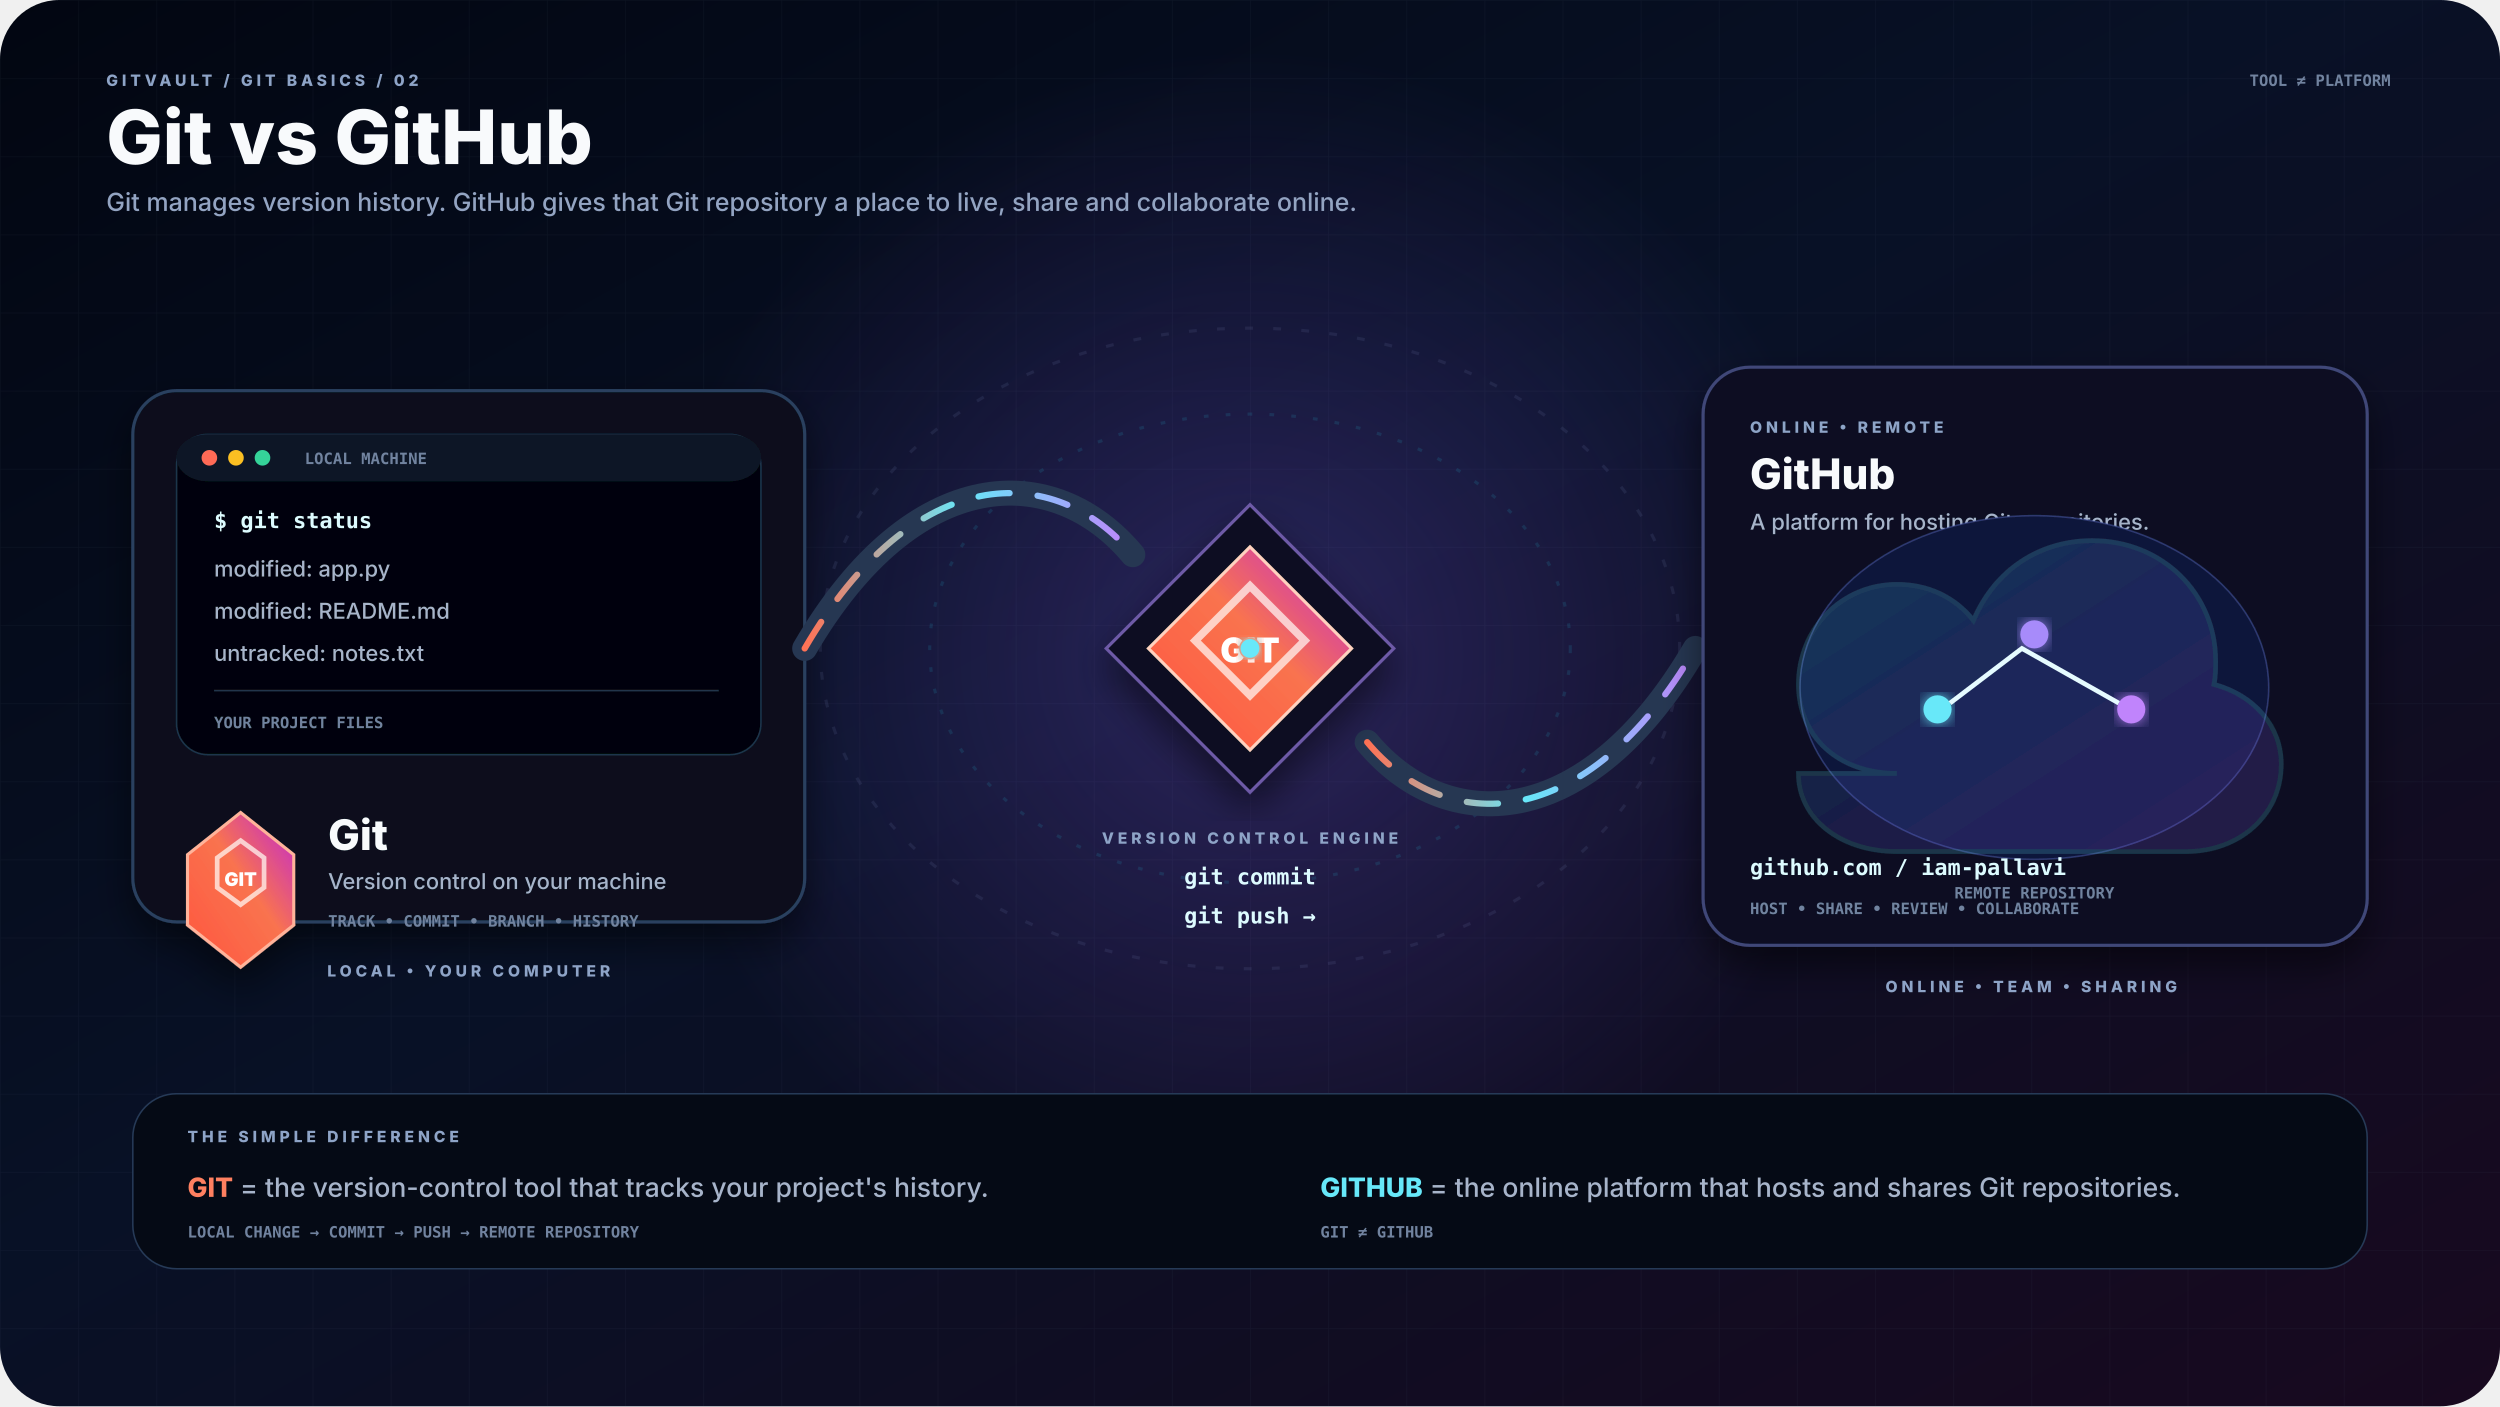
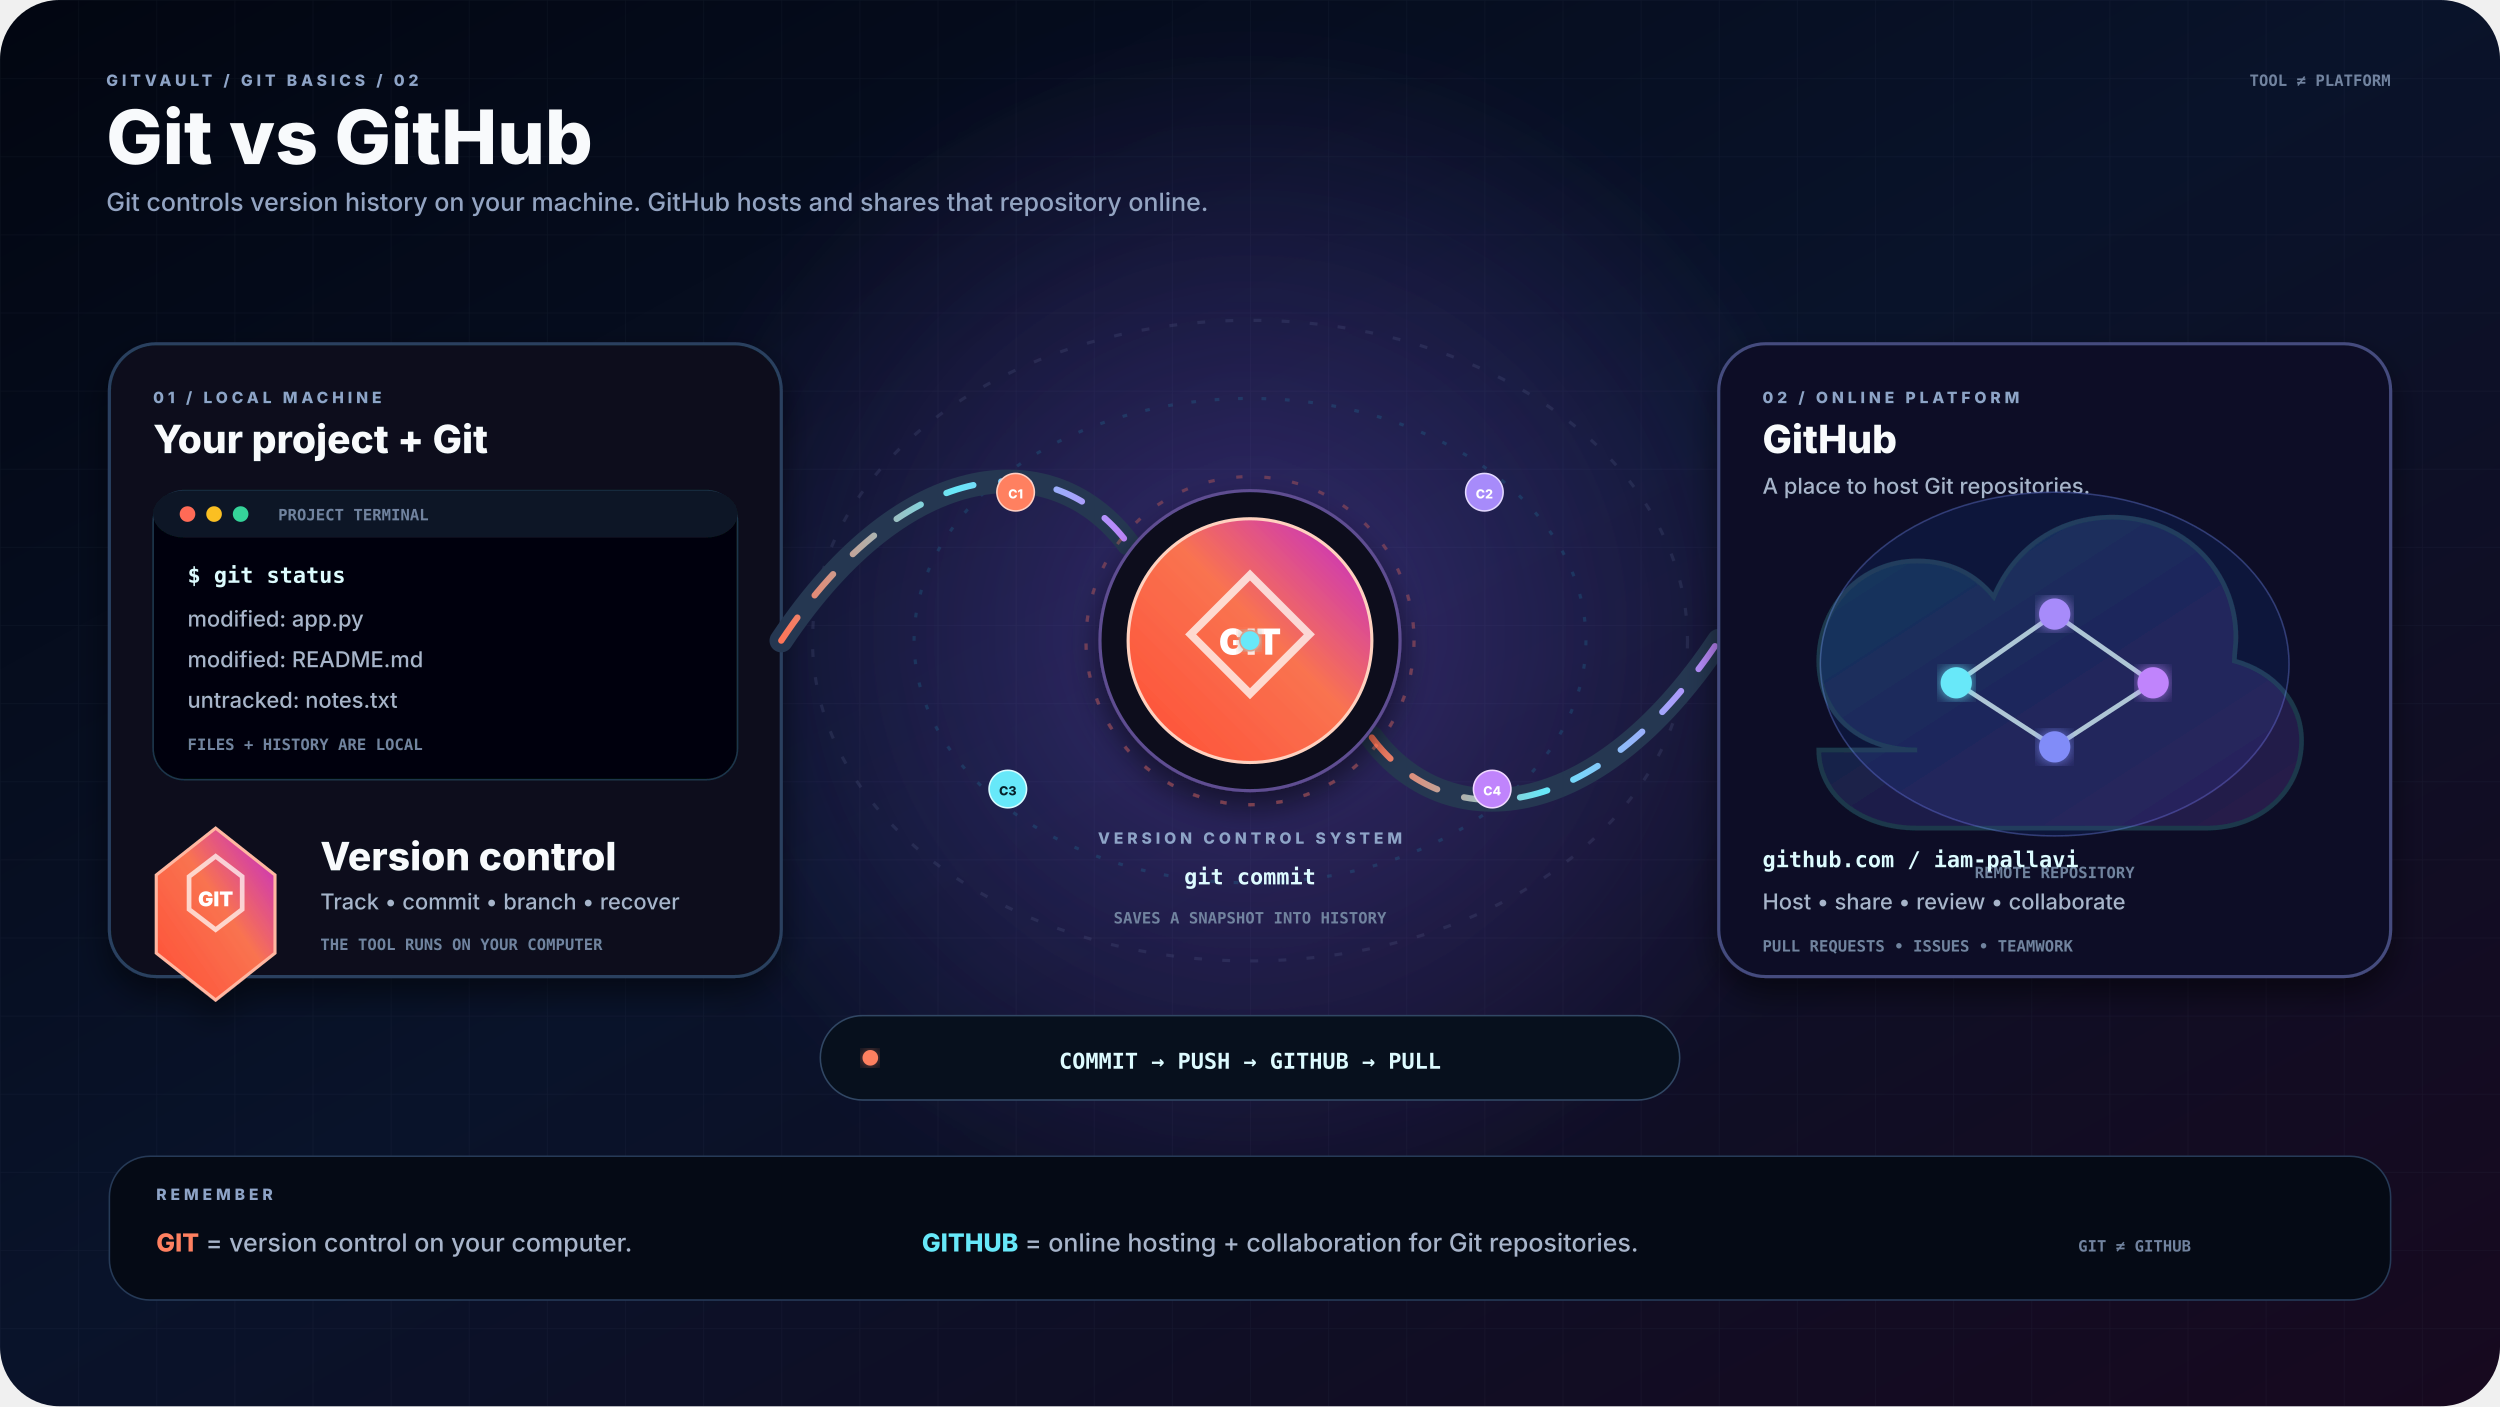
<svg xmlns="http://www.w3.org/2000/svg" width="1600" height="900" viewBox="0 0 1600 900">
  <defs>
    <linearGradient id="bg" x1="0" y1="0" x2="1" y2="1">
      <stop stop-color="#020611" />
-       <stop offset=".45" stop-color="#081126" />
-       <stop offset="1" stop-color="#18091F" />
+       <stop offset=".48" stop-color="#09132A" />
+       <stop offset="1" stop-color="#17091F" />
    </linearGradient>
    <linearGradient id="git" x1="0" y1="1" x2="1" y2="0">
-       <stop stop-color="#FF553D" />
-       <stop offset=".55" stop-color="#F9734F" />
+       <stop stop-color="#FF4D35" />
+       <stop offset=".55" stop-color="#F97350" />
      <stop offset="1" stop-color="#C026D3" />
    </linearGradient>
-     <linearGradient id="gh" x1="0" y1="0" x2="1" y2="1">
+     <linearGradient id="blue" x1="0" y1="0" x2="1" y2="1">
      <stop stop-color="#22D3EE" />
      <stop offset=".5" stop-color="#6366F1" />
      <stop offset="1" stop-color="#A855F7" />
    </linearGradient>
-     <linearGradient id="link" x1="0" x2="1">
-       <stop stop-color="#FF7255" />
-       <stop offset=".48" stop-color="#67E8F9" />
+     <linearGradient id="wire" x1="0" x2="1">
+       <stop stop-color="#FF7558" />
+       <stop offset=".5" stop-color="#67E8F9" />
      <stop offset="1" stop-color="#C084FC" />
    </linearGradient>
    <radialGradient id="halo">
-       <stop stop-color="#8B5CF6" stop-opacity=".26" />
+       <stop stop-color="#8B5CF6" stop-opacity=".34" />
      <stop offset="1" stop-color="#8B5CF6" stop-opacity="0" />
    </radialGradient>
    <filter id="glow">
      <feGaussianBlur stdDeviation="5" result="b" />
      <feMerge>
        <feMergeNode in="b" />
        <feMergeNode in="SourceGraphic" />
      </feMerge>
    </filter>
+     <filter id="soft">
+       <feGaussianBlur stdDeviation="24" />
+     </filter>
    <filter id="shadow">
-       <feGaussianBlur in="SourceAlpha" stdDeviation="12" />
-       <feOffset dy="12" />
+       <feGaussianBlur in="SourceAlpha" stdDeviation="10" />
+       <feOffset dy="10" />
      <feComponentTransfer>
        <feFuncA type="linear" slope=".5" />
      </feComponentTransfer>
      <feMerge>
        <feMergeNode />
        <feMergeNode in="SourceGraphic" />
      </feMerge>
    </filter>
    <pattern id="grid" width="50" height="50" patternUnits="userSpaceOnUse">
-       <path d="M50 0H0V50" fill="none" stroke="#9FB2D7" stroke-opacity=".045" />
+       <path d="M50 0H0V50" fill="none" stroke="#A8B7D8" stroke-opacity=".045" />
    </pattern>
    <style>
-     .title{font:800 48px Inter,Segoe UI,sans-serif;fill:#F8FAFC}.sub{font:500 16px Inter,Segoe UI,sans-serif;fill:#93A4C2}.label{font:800 10px Inter,Segoe UI,sans-serif;fill:#8EA4C7;letter-spacing:2.5px}.head{font:800 27px Inter,Segoe UI,sans-serif;fill:#F8FAFC}.body{font:500 14px Inter,Segoe UI,sans-serif;fill:#A7B4CA}.code{font:650 14px ui-monospace,Consolas,monospace;fill:#DDFBFF}.tiny{font:700 10px ui-monospace,Consolas,monospace;fill:#71839F}
+    .title{font:800 48px Inter,Segoe UI,sans-serif;fill:#F8FAFC}.sub{font:500 16px Inter,Segoe UI,sans-serif;fill:#93A4C2}.label{font:800 10px Inter,Segoe UI,sans-serif;fill:#8EA4C7;letter-spacing:2.5px}.head{font:800 25px Inter,Segoe UI,sans-serif;fill:#F8FAFC}.body{font:500 14px Inter,Segoe UI,sans-serif;fill:#A7B4CA}.code{font:650 14px ui-monospace,Consolas,monospace;fill:#DDFBFF}.tiny{font:700 10px ui-monospace,Consolas,monospace;fill:#71839F}
  </style>
  </defs>
  <rect width="1600" height="900" rx="38" fill="url(#bg)" />
  <rect width="1600" height="900" rx="38" fill="url(#grid)" />
-   <circle cx="800" cy="420" r="390" fill="url(#halo)">
-     <animate attributeName="r" values="330;430;330" dur="8s" repeatCount="indefinite" />
+   <circle cx="800" cy="405" r="390" fill="url(#halo)" filter="url(#soft)">
+     <animate attributeName="r" values="310;430;310" dur="7s" repeatCount="indefinite" />
  </circle>
  <text x="68" y="55" class="label">GITVAULT / GIT BASICS / 02</text>
  <text x="68" y="105" class="title">Git vs GitHub</text>
-   <text x="68" y="135" class="sub">Git manages version history. GitHub gives that Git repository a place to live, share and collaborate online.</text>
-   <g transform="translate(85 250)" filter="url(#shadow)">
-     <rect x="0" y="0" width="430" height="340" rx="28" fill="#07101D" stroke="#29415F" stroke-width="2" />
-     <rect x="28" y="28" width="374" height="205" rx="20" fill="#02050B" stroke="#1E344C" />
-     <rect x="28" y="28" width="374" height="30" rx="20" fill="#0C1727" />
-     <circle cx="49" cy="43" r="5" fill="#FF6B57" />
-     <circle cx="66" cy="43" r="5" fill="#FBBF24" />
-     <circle cx="83" cy="43" r="5" fill="#34D399" />
-     <text x="110" y="47" class="tiny">LOCAL MACHINE</text>
-     <text x="52" y="88" class="code">$ git status</text>
-     <text x="52" y="119" class="body">modified:  app.py</text>
-     <text x="52" y="146" class="body">modified:  README.md</text>
-     <text x="52" y="173" class="body">untracked: notes.txt</text>
-     <path d="M52 192H375" stroke="#20354C" />
-     <text x="52" y="216" class="tiny">YOUR PROJECT FILES</text>
-     <g transform="translate(35 270)">
-       <path d="M0 27L34 0L68 27V72L34 99L0 72Z" fill="url(#git)" stroke="#FFB39A" stroke-width="2" />
-       <path d="M34 18L49 29V48L34 59L19 48V29Z" fill="none" stroke="#FFF5F0" stroke-width="3" opacity=".75" />
-       <text x="34" y="47" text-anchor="middle" style="font:900 12px Inter,Segoe UI,sans-serif;fill:#fff">GIT</text>
+   <text x="68" y="135" class="sub">Git controls version history on your machine. GitHub hosts and shares that repository online.</text>
+   <g transform="translate(70 220)" filter="url(#shadow)">
+     <rect width="430" height="405" rx="30" fill="#07101D" stroke="#29415F" stroke-width="2" />
+     <text x="28" y="38" class="label">01 / LOCAL MACHINE</text>
+     <text x="28" y="70" class="head">Your project + Git</text>
+     <rect x="28" y="94" width="374" height="185" rx="20" fill="#02050B" stroke="#1F354C" />
+     <rect x="28" y="94" width="374" height="30" rx="20" fill="#0C1727" />
+     <circle cx="50" cy="109" r="5" fill="#FF6B57" />
+     <circle cx="67" cy="109" r="5" fill="#FBBF24" />
+     <circle cx="84" cy="109" r="5" fill="#34D399" />
+     <text x="108" y="113" class="tiny">PROJECT TERMINAL</text>
+     <text x="50" y="153" class="code">$ git status</text>
+     <text x="50" y="181" class="body">modified:  app.py</text>
+     <text x="50" y="207" class="body">modified:  README.md</text>
+     <text x="50" y="233" class="body">untracked: notes.txt</text>
+     <text x="50" y="260" class="tiny">FILES + HISTORY ARE LOCAL</text>
+     <g transform="translate(30 310)">
+       <path d="M0 30L38 0L76 30V80L38 110L0 80Z" fill="url(#git)" stroke="#FFB7A1" stroke-width="2" />
+       <path d="M38 18L55 31V52L38 65L21 52V31Z" fill="none" stroke="#FFF8F5" stroke-width="3" opacity=".75" />
+       <text x="38" y="50" text-anchor="middle" style="font:900 13px Inter,Segoe UI,sans-serif;fill:#fff">GIT</text>
    </g>
-     <text x="125" y="294" class="head">Git</text>
-     <text x="125" y="319" class="body">Version control on your machine</text>
-     <text x="125" y="343" class="tiny">TRACK • COMMIT • BRANCH • HISTORY</text>
+     <text x="135" y="337" class="head">Version control</text>
+     <text x="135" y="362" class="body">Track • commit • branch • recover</text>
+     <text x="135" y="388" class="tiny">THE TOOL RUNS ON YOUR COMPUTER</text>
  </g>
-   <text x="300" y="625" text-anchor="middle" class="label">LOCAL • YOUR COMPUTER</text>
-   <g transform="translate(800 415)">
-     <ellipse rx="275" ry="205" fill="none" stroke="#6B78A8" stroke-opacity=".15" stroke-width="2" stroke-dasharray="5 13">
+   <g transform="translate(800 410)">
+     <ellipse rx="280" ry="205" fill="none" stroke="#7180AE" stroke-opacity=".16" stroke-width="2" stroke-dasharray="5 13">
      <animateTransform attributeName="transform" type="rotate" from="0" to="360" dur="20s" repeatCount="indefinite" />
    </ellipse>
-     <ellipse rx="205" ry="150" fill="none" stroke="#22D3EE" stroke-opacity=".12" stroke-width="2" stroke-dasharray="3 11">
+     <ellipse rx="215" ry="155" fill="none" stroke="#22D3EE" stroke-opacity=".14" stroke-width="2" stroke-dasharray="3 12">
      <animateTransform attributeName="transform" type="rotate" from="360" to="0" dur="13s" repeatCount="indefinite" />
    </ellipse>
-     <path d="M-285 0 C-215 -120 -125 -120 -75 -60" fill="none" stroke="#263752" stroke-width="16" stroke-linecap="round" />
-     <path d="M-285 0 C-215 -120 -125 -120 -75 -60" fill="none" stroke="url(#link)" stroke-width="4" stroke-linecap="round" stroke-dasharray="20 18">
-       <animate attributeName="stroke-dashoffset" from="0" to="-76" dur="1.6s" repeatCount="indefinite" />
+     <path d="M-300 0 C-220 -120 -125 -125 -78 -62" fill="none" stroke="#253751" stroke-width="15" stroke-linecap="round" />
+     <path d="M-300 0 C-220 -120 -125 -125 -78 -62" fill="none" stroke="url(#wire)" stroke-width="4" stroke-linecap="round" stroke-dasharray="18 18">
+       <animate attributeName="stroke-dashoffset" from="0" to="-72" dur="1.4s" repeatCount="indefinite" />
    </path>
-     <path d="M75 60 C125 120 215 120 285 0" fill="none" stroke="#263752" stroke-width="16" stroke-linecap="round" />
-     <path d="M75 60 C125 120 215 120 285 0" fill="none" stroke="url(#link)" stroke-width="4" stroke-linecap="round" stroke-dasharray="20 18">
-       <animate attributeName="stroke-dashoffset" from="0" to="-76" dur="1.6s" repeatCount="indefinite" />
+     <path d="M78 62 C125 125 220 120 300 0" fill="none" stroke="#253751" stroke-width="15" stroke-linecap="round" />
+     <path d="M78 62 C125 125 220 120 300 0" fill="none" stroke="url(#wire)" stroke-width="4" stroke-linecap="round" stroke-dasharray="18 18">
+       <animate attributeName="stroke-dashoffset" from="0" to="-72" dur="1.4s" repeatCount="indefinite" />
    </path>
+     <g>
+       <circle cx="-150" cy="-95" r="12" fill="#FF8060" stroke="#FFD0C4" />
+       <text x="-150" y="-91" text-anchor="middle" style="font:800 8px Inter;fill:#fff">C1</text>
+       <circle cx="150" cy="-95" r="12" fill="#A78BFA" stroke="#E4D9FF" />
+       <text x="150" y="-91" text-anchor="middle" style="font:800 8px Inter;fill:#fff">C2</text>
+       <circle cx="-155" cy="95" r="12" fill="#67E8F9" stroke="#D8FCFF" />
+       <text x="-155" y="99" text-anchor="middle" style="font:800 8px Inter;fill:#06202A">C3</text>
+       <circle cx="155" cy="95" r="12" fill="#C084FC" stroke="#F1D8FF" />
+       <text x="155" y="99" text-anchor="middle" style="font:800 8px Inter;fill:#fff">C4</text>
+       <animateTransform attributeName="transform" type="rotate" from="0 0 0" to="360 0 0" dur="16s" repeatCount="indefinite" />
+     </g>
    <g filter="url(#shadow)">
-       <path d="M0 -92L92 0L0 92L-92 0Z" fill="#0B1020" stroke="#6E5AA7" stroke-width="2" />
-       <path d="M0 -65L65 0L0 65L-65 0Z" fill="url(#git)" stroke="#FFD1BF" stroke-width="2" />
-       <path d="M-35 -5L0 -40L35 -5L0 30Z" fill="none" stroke="#FFF8F5" stroke-width="5" opacity=".72" />
-       <text x="0" y="9" text-anchor="middle" style="font:900 22px Inter,Segoe UI,sans-serif;fill:#fff">GIT</text>
+       <circle r="96" fill="#080E1D" stroke="#5F4D91" stroke-width="2" />
+       <circle r="78" fill="url(#git)" stroke="#FFD1BF" stroke-width="2" />
+       <path d="M-38 -4L0 -42L38 -4L0 34Z" fill="none" stroke="#FFF9F5" stroke-width="5" opacity=".78" />
+       <text y="9" text-anchor="middle" style="font:900 23px Inter,Segoe UI,sans-serif;fill:#fff">GIT</text>
+       <circle r="105" fill="none" stroke="#FF7757" stroke-opacity=".3" stroke-width="2" stroke-dasharray="4 14">
+         <animateTransform attributeName="transform" type="rotate" from="0" to="360" dur="9s" repeatCount="indefinite" />
+       </circle>
    </g>
-     <animateTransform attributeName="transform" type="rotate" from="0 0 0" to="360 0 0" dur="24s" repeatCount="indefinite" />
-     <text x="0" y="125" text-anchor="middle" class="label">VERSION CONTROL ENGINE</text>
-     <text x="0" y="151" text-anchor="middle" class="code">git commit</text>
-     <text x="0" y="176" text-anchor="middle" class="code">git push →</text>
-     <circle r="7" fill="#FF8A68" filter="url(#glow)">
-       <animateMotion dur="2.6s" repeatCount="indefinite" path="M-285 0 C-215 -120 -125 -120 -75 -60" />
+     <text x="0" y="130" text-anchor="middle" class="label">VERSION CONTROL SYSTEM</text>
+     <text x="0" y="156" text-anchor="middle" class="code">git commit</text>
+     <text x="0" y="181" text-anchor="middle" class="tiny">SAVES A SNAPSHOT INTO HISTORY</text>
+     <circle r="7" fill="#FF896B" filter="url(#glow)">
+       <animateMotion dur="2.5s" repeatCount="indefinite" path="M-300 0 C-220 -120 -125 -125 -78 -62" />
    </circle>
    <circle r="6" fill="#67E8F9" filter="url(#glow)">
-       <animateMotion dur="2.6s" begin="1.3s" repeatCount="indefinite" path="M75 60 C125 120 215 120 285 0" />
+       <animateMotion dur="2.5s" begin="1.25s" repeatCount="indefinite" path="M78 62 C125 125 220 120 300 0" />
    </circle>
  </g>
-   <g transform="translate(1090 235)" filter="url(#shadow)">
-     <rect width="425" height="370" rx="30" fill="#0B1024" stroke="#3F4778" stroke-width="2" />
-     <text x="30" y="42" class="label">ONLINE • REMOTE</text>
-     <text x="30" y="78" class="head">GitHub</text>
-     <text x="30" y="104" class="body">A platform for hosting Git repositories.</text>
-     <g transform="translate(212 205)">
-       <ellipse rx="150" ry="110" fill="#10183B" stroke="#4F5EB0" stroke-opacity=".5" />
-       <path d="M-88 55C-126 55-151 31-151-2C-151-38-123-66-88-66C-68-66-51-58-39-43C-25-76 4-94 37-94C82-94 116-60 116-17C116-12 116-7 115-2C141 5 158 25 158 49C158 82 131 105 97 105H-88C-124 105-151 84-151 55Z" fill="url(#gh)" opacity=".17" stroke="#67E8F9" stroke-width="3" />
-       <circle cx="-62" cy="14" r="9" fill="#67E8F9" filter="url(#glow)" />
-       <circle cx="0" cy="-34" r="9" fill="#A78BFA" filter="url(#glow)" />
-       <circle cx="62" cy="14" r="9" fill="#C084FC" filter="url(#glow)" />
-       <path d="M-54 10L-8 -25L54 10" fill="none" stroke="#E5FBFF" stroke-width="3" />
-       <text x="0" y="135" text-anchor="middle" class="tiny">REMOTE REPOSITORY</text>
+   <g transform="translate(1100 220)" filter="url(#shadow)">
+     <rect width="430" height="405" rx="30" fill="#0B1025" stroke="#454B7E" stroke-width="2" />
+     <text x="28" y="38" class="label">02 / ONLINE PLATFORM</text>
+     <text x="28" y="70" class="head">GitHub</text>
+     <text x="28" y="96" class="body">A place to host Git repositories.</text>
+     <g transform="translate(215 205)">
+       <ellipse rx="150" ry="110" fill="#10183B" stroke="#4F5EB0" stroke-opacity=".55" />
+       <path d="M-88 55C-126 55-151 31-151-2C-151-38-123-66-88-66C-68-66-51-58-39-43C-25-76 4-94 37-94C82-94 116-60 116-17C116-12 115-7 115-2C141 5 158 25 158 49C158 82 131 105 97 105H-88C-124 105-151 84-151 55Z" fill="url(#blue)" opacity=".18" stroke="#67E8F9" stroke-width="3" />
+       <path d="M-63 12L0 -32L63 12M-63 12L0 53L63 12" fill="none" stroke="#DDFBFF" stroke-opacity=".75" stroke-width="3">
+         <animate attributeName="stroke-opacity" values=".35;.9;.35" dur="2.2s" repeatCount="indefinite" />
+       </path>
+       <circle cx="-63" cy="12" r="10" fill="#67E8F9" filter="url(#glow)" />
+       <circle cx="0" cy="-32" r="10" fill="#A78BFA" filter="url(#glow)" />
+       <circle cx="63" cy="12" r="10" fill="#C084FC" filter="url(#glow)" />
+       <circle cx="0" cy="53" r="10" fill="#818CF8" filter="url(#glow)" />
+       <text x="0" y="137" text-anchor="middle" class="tiny">REMOTE REPOSITORY</text>
    </g>
-     <text x="30" y="325" class="code">github.com / iam-pallavi</text>
-     <text x="30" y="350" class="tiny">HOST • SHARE • REVIEW • COLLABORATE</text>
+     <text x="28" y="335" class="code">github.com / iam-pallavi</text>
+     <text x="28" y="362" class="body">Host • share • review • collaborate</text>
+     <text x="28" y="389" class="tiny">PULL REQUESTS • ISSUES • TEAMWORK</text>
  </g>
-   <text x="1300" y="635" text-anchor="middle" class="label">ONLINE • TEAM • SHARING</text>
-   <g transform="translate(85 700)">
-     <rect width="1430" height="112" rx="28" fill="#050A15" stroke="#263A57" />
-     <text x="35" y="31" class="label">THE SIMPLE DIFFERENCE</text>
-     <text x="35" y="66" class="body" style="font-size:17px">
-       <tspan fill="#FF8060" font-weight="800">GIT</tspan> = the version-control tool that tracks your project's history.</text>
-     <text x="760" y="66" class="body" style="font-size:17px">
-       <tspan fill="#67E8F9" font-weight="800">GITHUB</tspan> = the online platform that hosts and shares Git repositories.</text>
-     <text x="35" y="92" class="tiny">LOCAL CHANGE → COMMIT → PUSH → REMOTE REPOSITORY</text>
-     <text x="760" y="92" class="tiny">GIT ≠ GITHUB</text>
+   <g transform="translate(525 650)">
+     <rect width="550" height="54" rx="27" fill="#07101D" stroke="#314764" />
+     <text x="275" y="34" text-anchor="middle" class="code">COMMIT → PUSH → GITHUB → PULL</text>
+     <circle cx="32" cy="27" r="5" fill="#FF8060" filter="url(#glow)">
+       <animate attributeName="cx" values="32;518;32" dur="4s" repeatCount="indefinite" />
+     </circle>
+   </g>
+   <g transform="translate(70 740)">
+     <rect width="1460" height="92" rx="26" fill="#050A15" stroke="#263A57" />
+     <text x="30" y="28" class="label">REMEMBER</text>
+     <text x="30" y="61" class="body" style="font-size:16px">
+       <tspan fill="#FF8060" font-weight="800">GIT</tspan> = version control on your computer.</text>
+     <text x="520" y="61" class="body" style="font-size:16px">
+       <tspan fill="#67E8F9" font-weight="800">GITHUB</tspan> = online hosting + collaboration for Git repositories.</text>
+     <text x="1260" y="61" class="tiny">GIT ≠ GITHUB</text>
  </g>
  <text x="1530" y="55" text-anchor="end" class="tiny">TOOL ≠ PLATFORM</text>
</svg>
